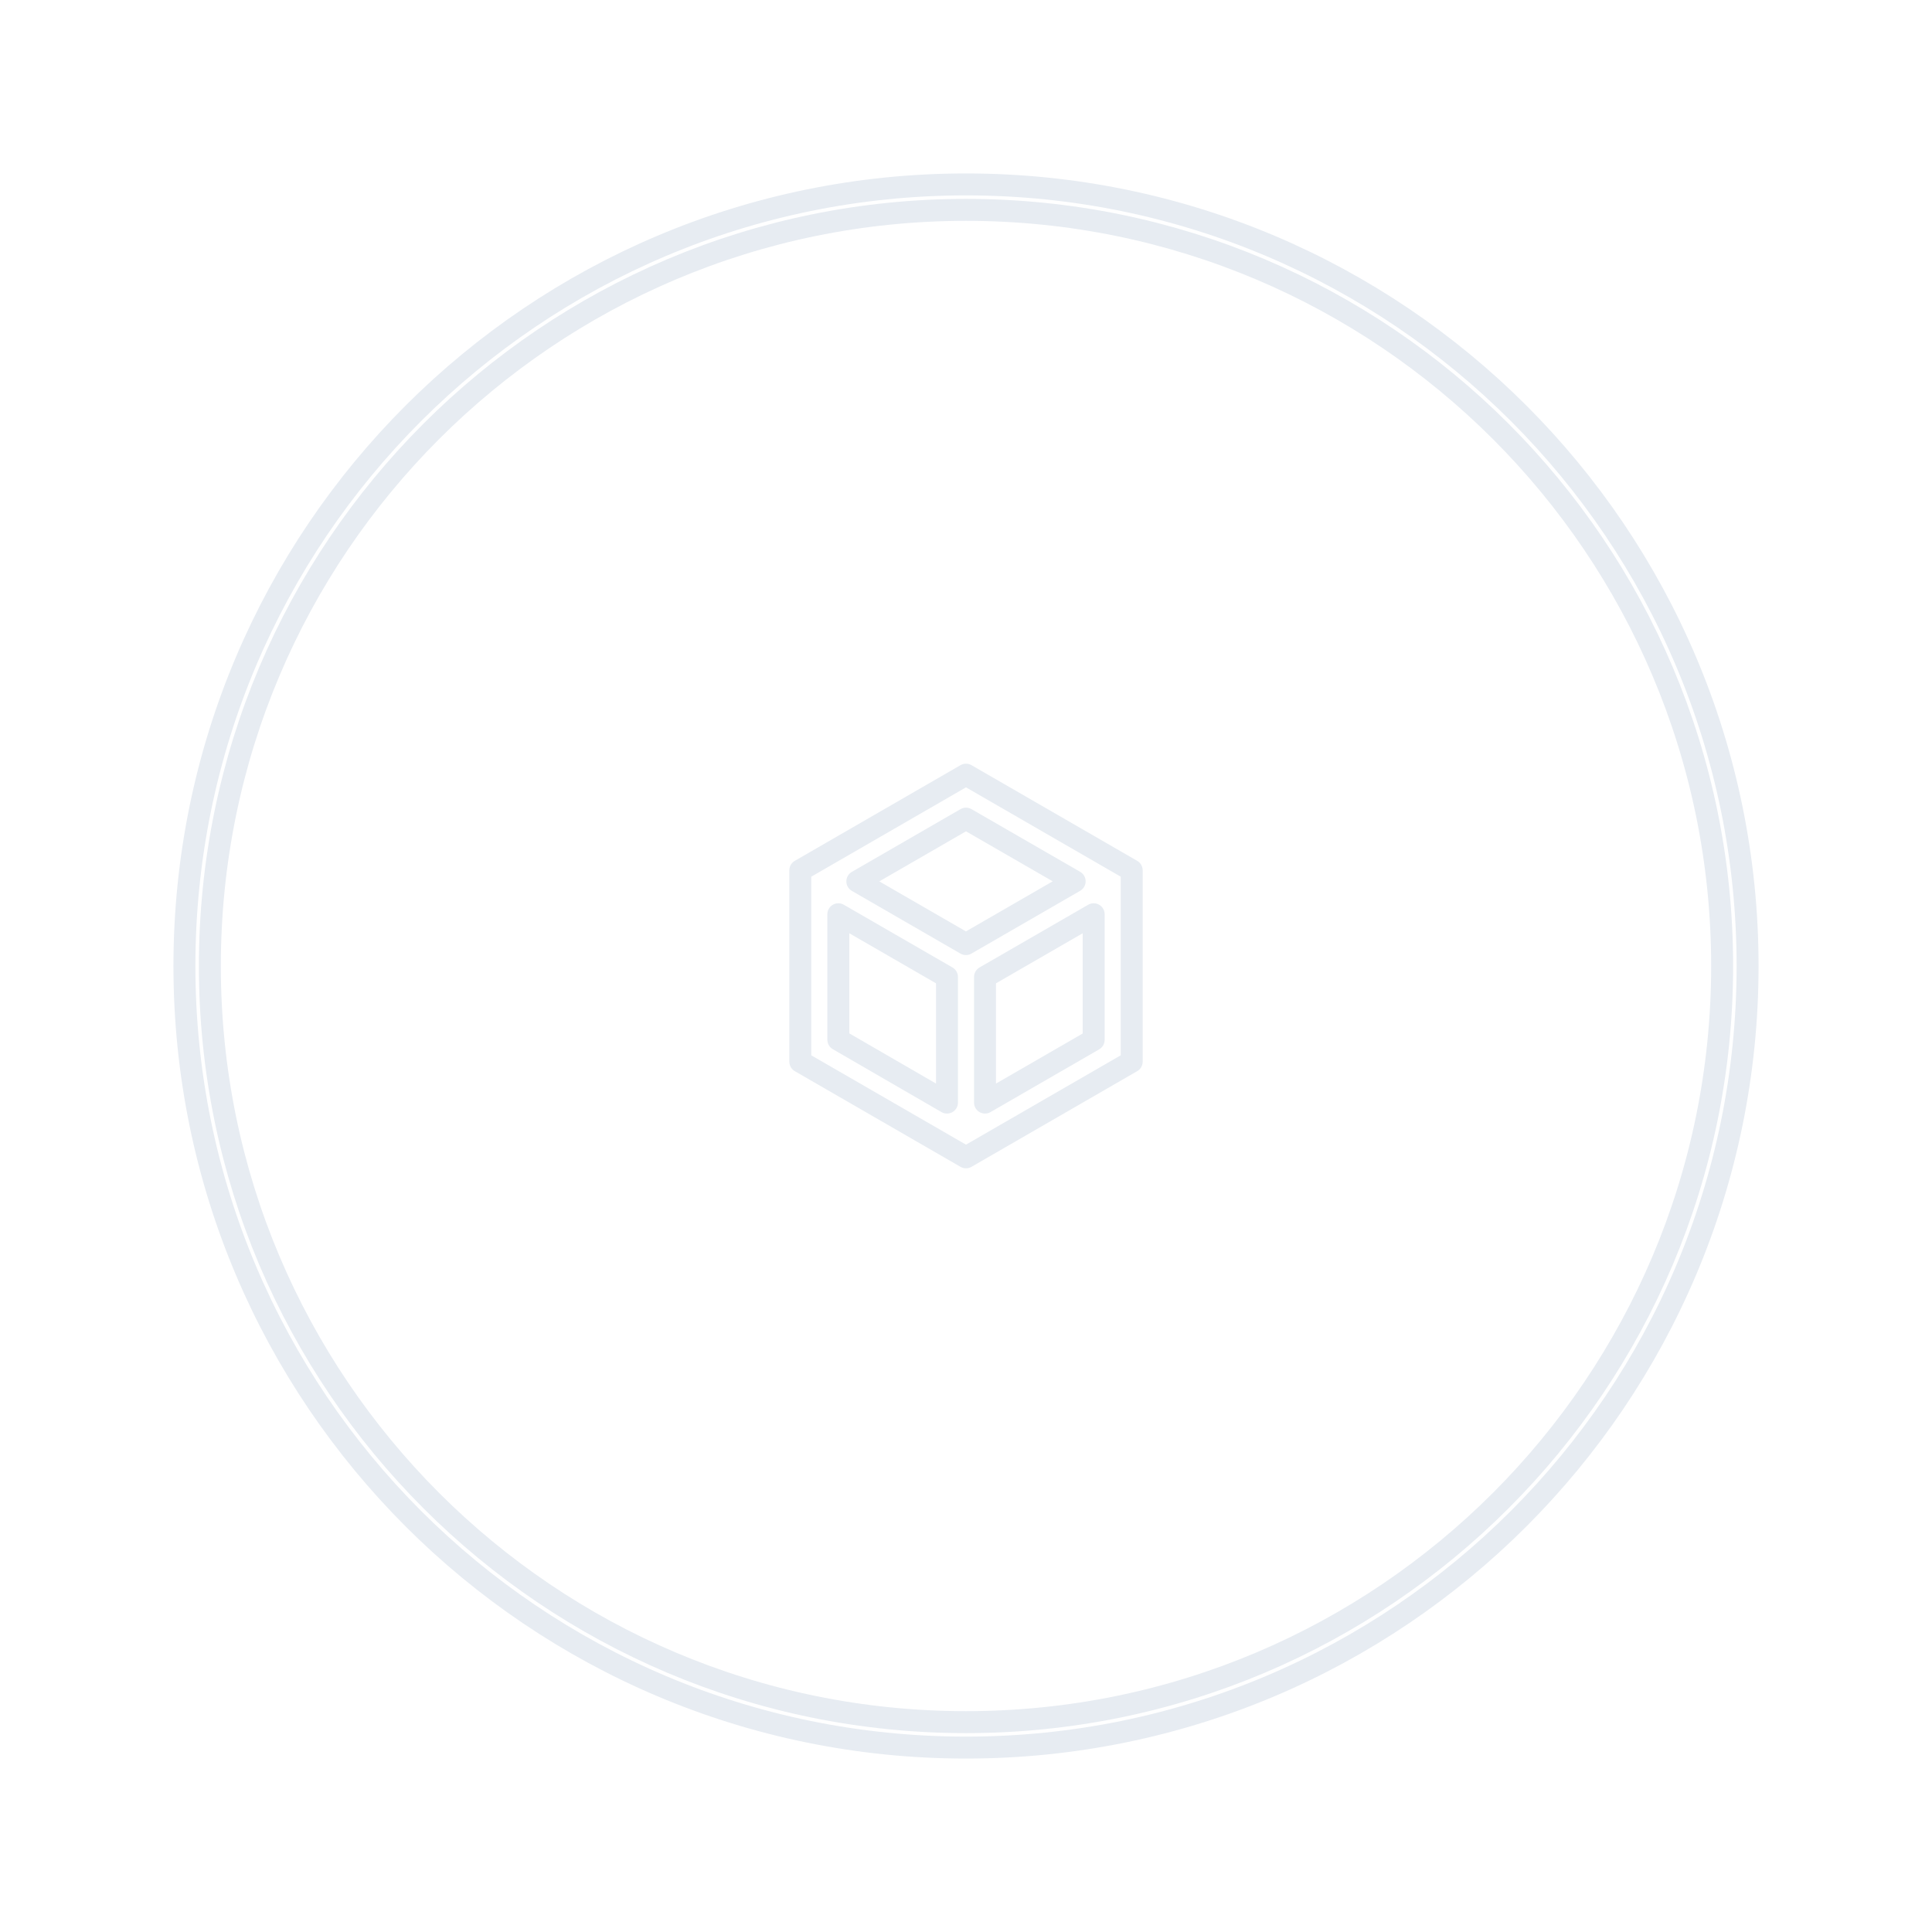
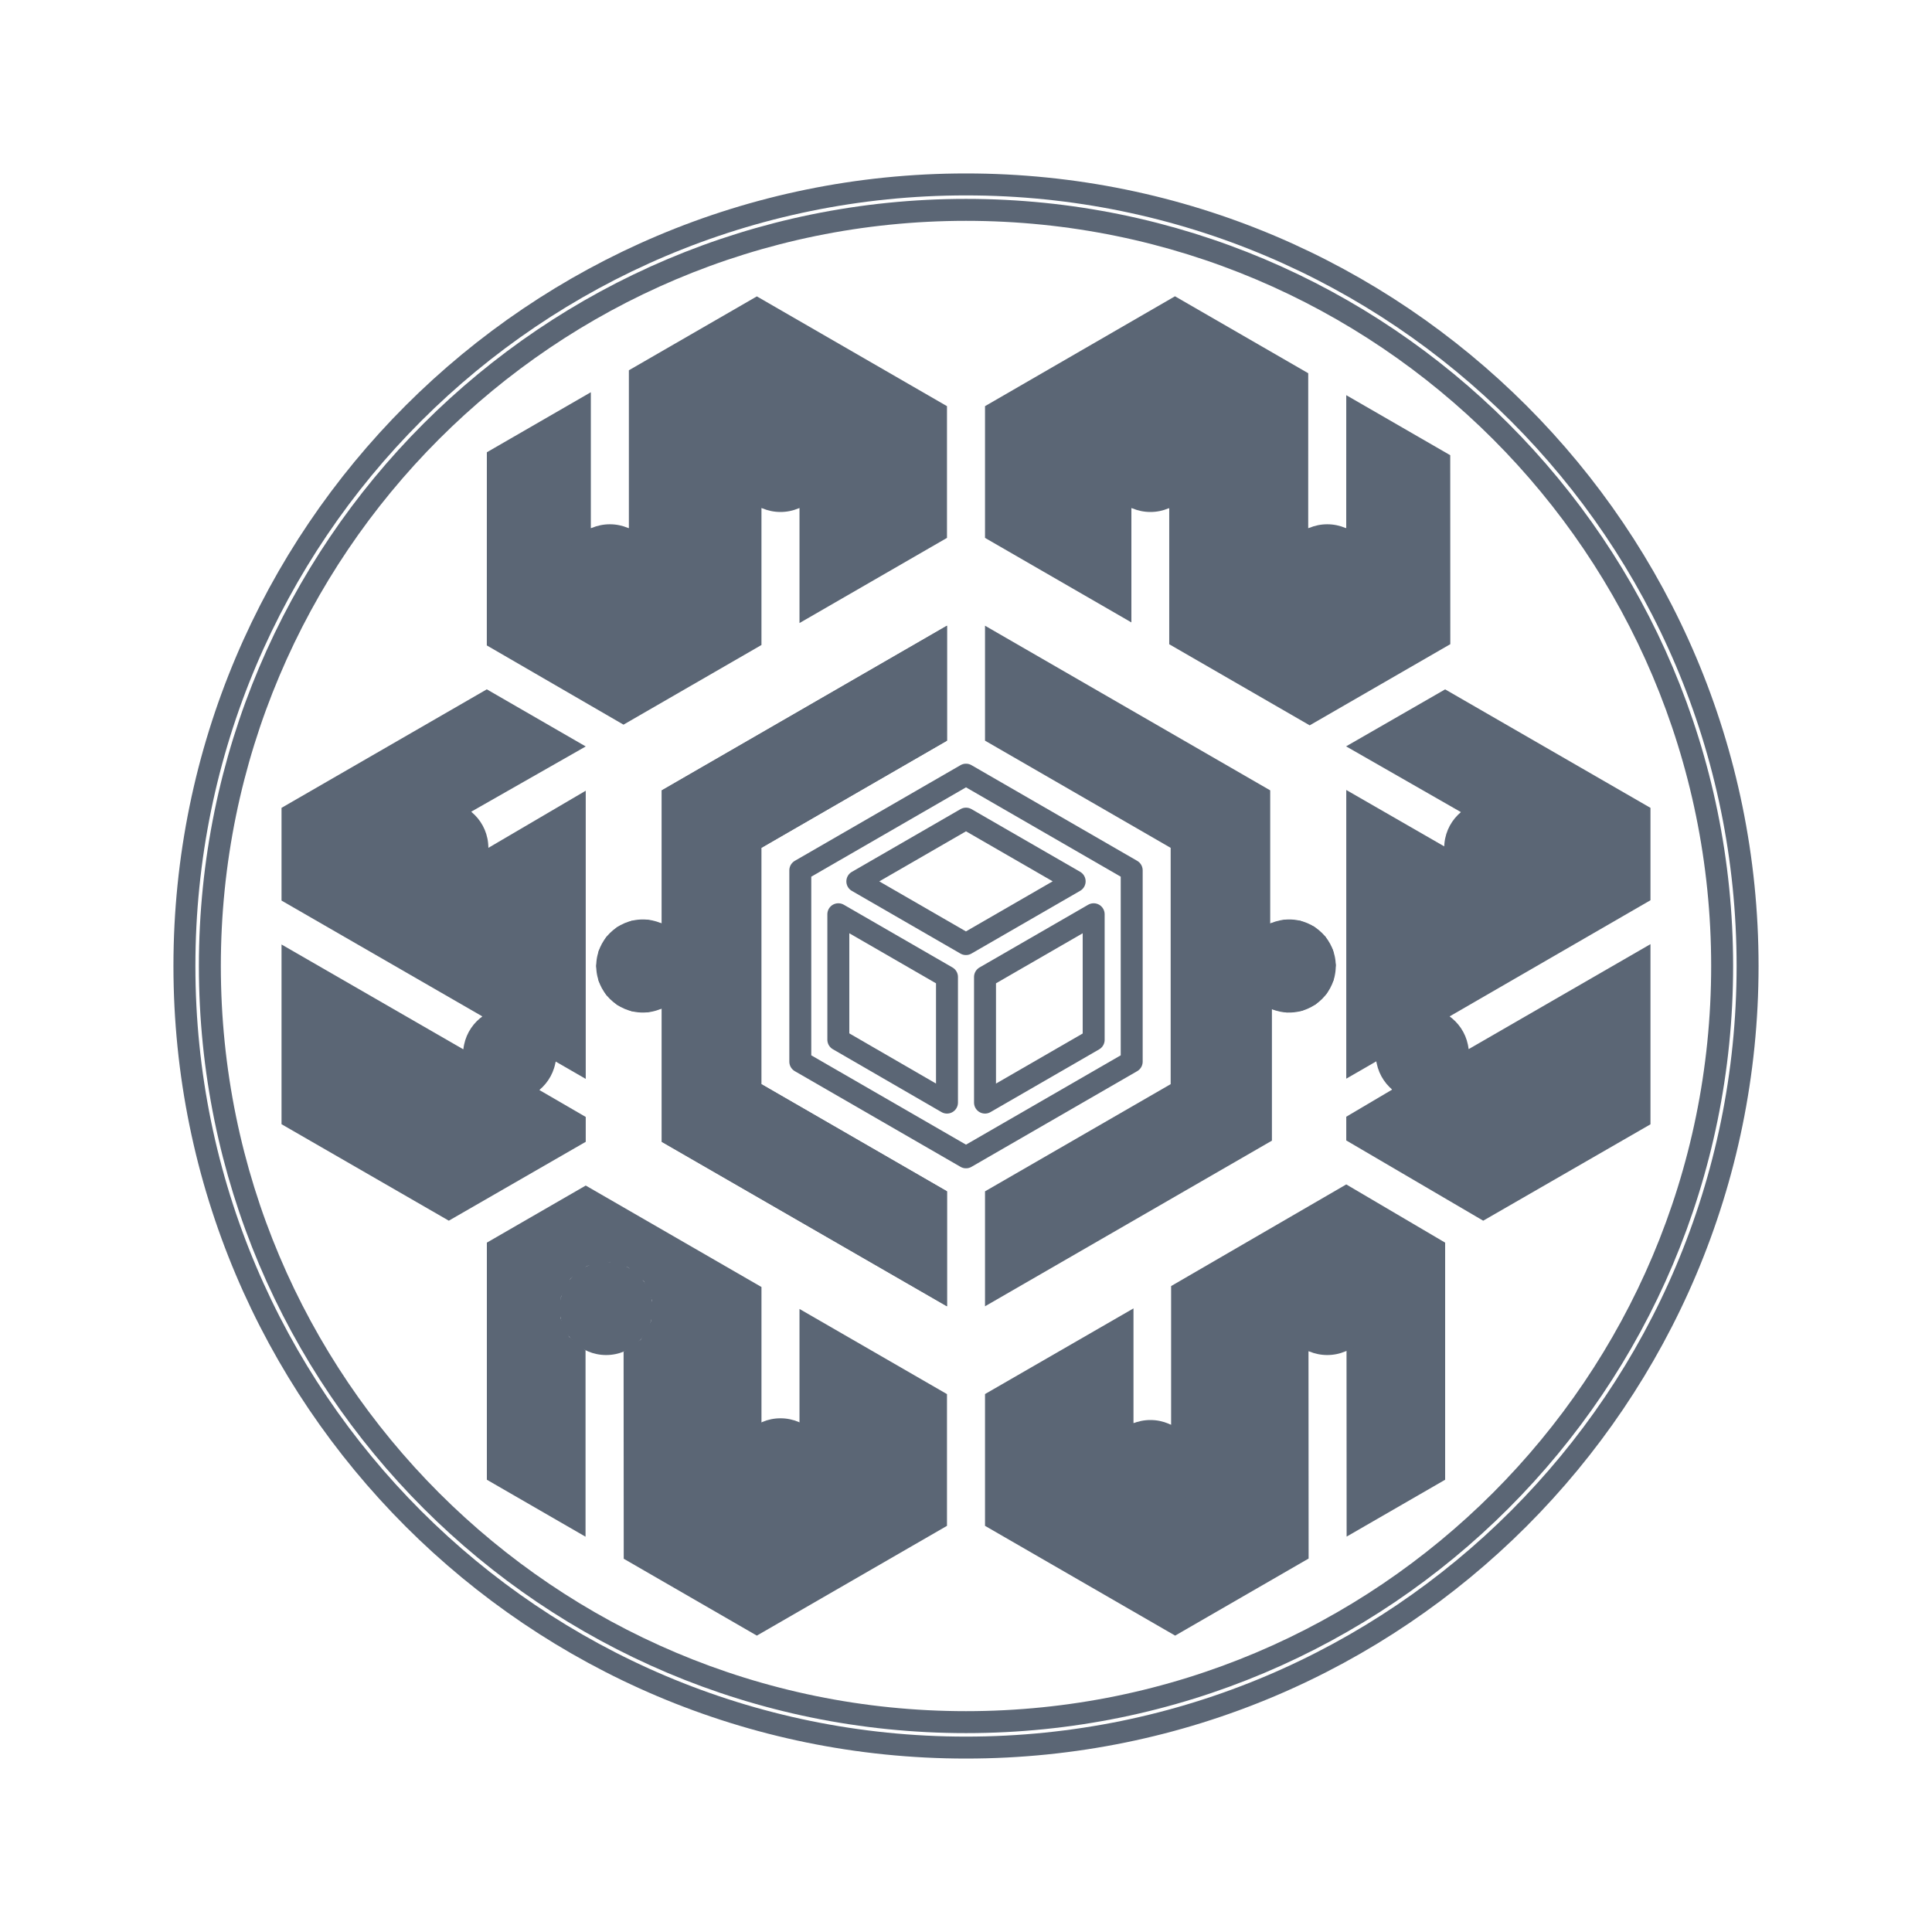
- <svg xmlns="http://www.w3.org/2000/svg" viewBox="-110 -110 220 220" width="512" height="512">
-   <path d="M 12.372,-9.643 L -0.007,-2.496 L -12.374,-9.636 L 0.000,-16.780 L 12.372,-9.643 Z" fill="none" stroke="#E7ECF2" stroke-width="2.5" stroke-linejoin="round" stroke-linecap="round" />
-   <path d="M 14.538,-5.893 L 14.538,8.409 L 2.165,15.554 L 2.165,1.250 L 14.538,-5.893 Z" fill="none" stroke="#E7ECF2" stroke-width="2.5" stroke-linejoin="round" stroke-linecap="round" />
-   <path d="M -14.538,8.393 L -14.538,-5.893 L -2.165,1.250 L -2.165,15.554 L -14.538,8.393 Z" fill="none" stroke="#E7ECF2" stroke-width="2.5" stroke-linejoin="round" stroke-linecap="round" />
-   <path d="M 18.868,-10.893 L 0.000,-21.787 L -18.868,-10.893 L -18.868,10.893 L 0.000,21.787 L 18.868,10.893 L 18.868,-10.893 Z" fill="none" stroke="#E7ECF2" stroke-width="2.5" stroke-linejoin="round" />
-   <circle cx="0.000" cy="-0.000" r="86.103" fill="none" stroke="#E7ECF2" stroke-width="2.5" />
-   <circle cx="0.000" cy="-0.000" r="89.000" fill="none" stroke="#E7ECF2" stroke-width="2.5" />
+ <svg xmlns="http://www.w3.org/2000/svg" viewBox="-110 -110 220 220" width="720" height="720">
+   <path d="M -18.961,52.079 L -23.290,52.079 L -23.290,36.554 L -43.301,25.000 L -54.560,31.500 L -54.560,58.500 L -43.323,64.988 L -43.323,43.758 L -45.170,42.251 L -46.170,40.086 L -46.122,37.702 L -45.034,35.581 L -43.126,34.150 L -40.785,33.700 L -38.483,34.320 L -36.685,35.887 L -35.755,38.082 L -35.881,40.463 L -37.037,42.549 L -38.990,43.917 L -38.974,67.498 L -23.816,76.250 L -2.165,63.750 L -2.165,48.750 L -18.961,39.053 L -18.961,52.079 Z" fill="#5B6675" stroke="none" />
+   <path d="M 56.355,-17.525 L 54.454,-13.623 L 43.301,-20.044 L 43.301,12.831 L 46.721,10.856 L 48.525,14.075 L 43.301,17.163 L 43.301,19.865 L 58.895,29.003 L 77.942,18.027 L 77.942,-2.488 L 57.236,9.467 L 55.071,5.737 L 77.942,-7.488 L 77.942,-18.008 L 54.560,-31.500 L 43.282,-25.011 L 56.355,-17.525 Z" fill="#5B6675" stroke="none" />
+   <path d="M 23.356,52.248 L 19.072,52.059 L 19.072,38.989 L 2.165,48.744 L 2.165,63.750 L 23.816,76.250 L 39.014,67.475 L 39.000,43.855 L 43.330,43.829 L 43.342,64.976 L 54.560,58.500 L 54.561,31.501 L 43.301,24.872 L 23.356,36.447 L 23.356,52.248 Z" fill="#5B6675" stroke="none" />
+   <path d="M -54.385,-13.455 L -56.342,-17.570 L -43.301,-25.000 L -54.567,-31.504 L -77.942,-18.009 L -77.942,-7.449 L -55.074,5.739 L -57.238,9.491 L -77.942,-2.449 L -77.942,18.016 L -58.892,29.001 L -43.301,20.020 L -43.301,17.189 L -48.582,14.123 L -46.725,10.881 L -43.301,12.856 L -43.301,-19.959 L -54.385,-13.455 Z" fill="#5B6675" stroke="none" />
+   <path d="M -34.644,-4.843 L -36.340,-5.284 L -38.087,-5.148 L -39.694,-4.450 L -40.987,-3.267 L -41.823,-1.727 L -42.112,0.001 L -41.822,1.730 L -40.985,3.269 L -39.692,4.452 L -38.084,5.149 L -36.337,5.284 L -34.641,4.842 L -34.641,20.023 L -2.165,38.751 L -2.165,25.660 L -23.305,13.455 L -23.305,-13.455 L -2.165,-25.660 L -2.165,-38.750 L -34.644,-19.998 L -34.644,-4.843 Z" fill="#5B6675" stroke="none" />
+   <path d="M 43.297,-49.844 L 38.968,-49.841 L 38.970,-67.500 L 23.797,-76.261 L 2.165,-63.750 L 2.165,-48.750 L 18.833,-39.126 L 18.833,-52.159 L 23.142,-52.148 L 23.142,-36.639 L 39.137,-27.404 L 55.148,-36.646 L 55.141,-58.164 L 43.300,-65.001 L 43.297,-49.844 Z" fill="#5B6675" stroke="none" />
+   <path d="M -38.389,-49.843 L -42.720,-49.843 L -42.720,-65.336 L -54.561,-58.499 L -54.566,-36.504 L -39.002,-27.482 L -23.291,-36.553 L -23.291,-52.158 L -18.960,-52.158 L -18.960,-39.053 L -2.165,-48.750 L -2.165,-63.750 L -23.816,-76.250 L -38.389,-67.836 L -38.389,-49.843 Z" fill="#5B6675" stroke="none" />
+   <path d="M 34.835,4.924 L 36.529,5.297 L 38.253,5.103 L 39.823,4.363 L 41.069,3.156 L 41.859,1.612 L 42.109,-0.105 L 41.791,-1.811 L 40.940,-3.323 L 39.647,-4.479 L 38.050,-5.156 L 36.319,-5.282 L 34.641,-4.842 L 34.641,-20.000 L 2.165,-38.750 L 2.165,-25.660 L 23.305,-13.455 L 23.305,13.455 L 2.165,25.660 L 2.165,38.750 L 34.835,19.888 L 34.835,4.924 Z" fill="#5B6675" stroke="none" />
+   <path d="M -2.165,38.751 L -2.165,25.660 L -23.305,13.455 L -23.305,-13.455 L -2.165,-25.660 L -2.165,-38.750 L -34.644,-19.998 L -34.644,20.023 L -2.165,38.751 Z" fill="#5B6675" stroke="none" />
+   <circle cx="0" cy="0" r="86.103" fill="none" stroke="#5B6675" stroke-width="2.5" />
+   <circle cx="0" cy="0" r="89.000" fill="none" stroke="#5B6675" stroke-width="2.5" />
+   <path d="M 0.000,21.787 L -18.868,10.893 L -18.868,-10.893 L 0.000,-21.787 L 18.868,-10.893 L 18.868,10.893 L 0.000,21.787 Z" fill="none" stroke="#5B6675" stroke-width="2.5" stroke-linejoin="round" />
+   <path d="M -0.007,-2.496 L 12.372,-9.643 L 0.000,-16.780 L -12.374,-9.636 L -0.007,-2.496 Z" fill="none" stroke="#5B6675" stroke-width="2.5" stroke-linejoin="round" />
+   <path d="M 14.538,8.409 L 14.538,-5.893 L 2.165,1.250 L 2.165,15.554 L 14.538,8.409 Z" fill="none" stroke="#5B6675" stroke-width="2.5" stroke-linejoin="round" />
+   <path d="M -14.538,-5.893 L -14.538,8.393 L -2.165,15.554 L -2.165,1.250 L -14.538,-5.893 Z" fill="none" stroke="#5B6675" stroke-width="2.5" stroke-linejoin="round" />
+   <circle cx="21.000" cy="-57.000" r="5.3" fill="#5B6675" />
+   <circle cx="41.136" cy="-45.000" r="5.3" fill="#5B6675" />
+   <circle cx="59.756" cy="-13.455" r="5.3" fill="#5B6675" />
+   <circle cx="-21.125" cy="-57.000" r="5.3" fill="#5B6675" />
+   <circle cx="-40.555" cy="-45.000" r="5.3" fill="#5B6675" />
+   <circle cx="-36.807" cy="-0.000" r="5.3" fill="#5B6675" />
+   <circle cx="-51.962" cy="10.034" r="5.3" fill="#5B6675" />
+   <circle cx="-59.690" cy="-13.455" r="5.3" fill="#5B6675" />
+   <circle cx="41.136" cy="39.000" r="5.3" fill="#5B6675" />
+   <circle cx="51.962" cy="10.034" r="5.3" fill="#5B6675" />
+   <circle cx="36.806" cy="-0.000" r="5.3" fill="#5B6675" />
+   <circle cx="-40.979" cy="39.000" r="5.3" fill="#5B6675" />
+   <circle cx="-21.125" cy="56.803" r="5.3" fill="#5B6675" />
+   <circle cx="21.000" cy="57.000" r="5.3" fill="#5B6675" />
</svg>
